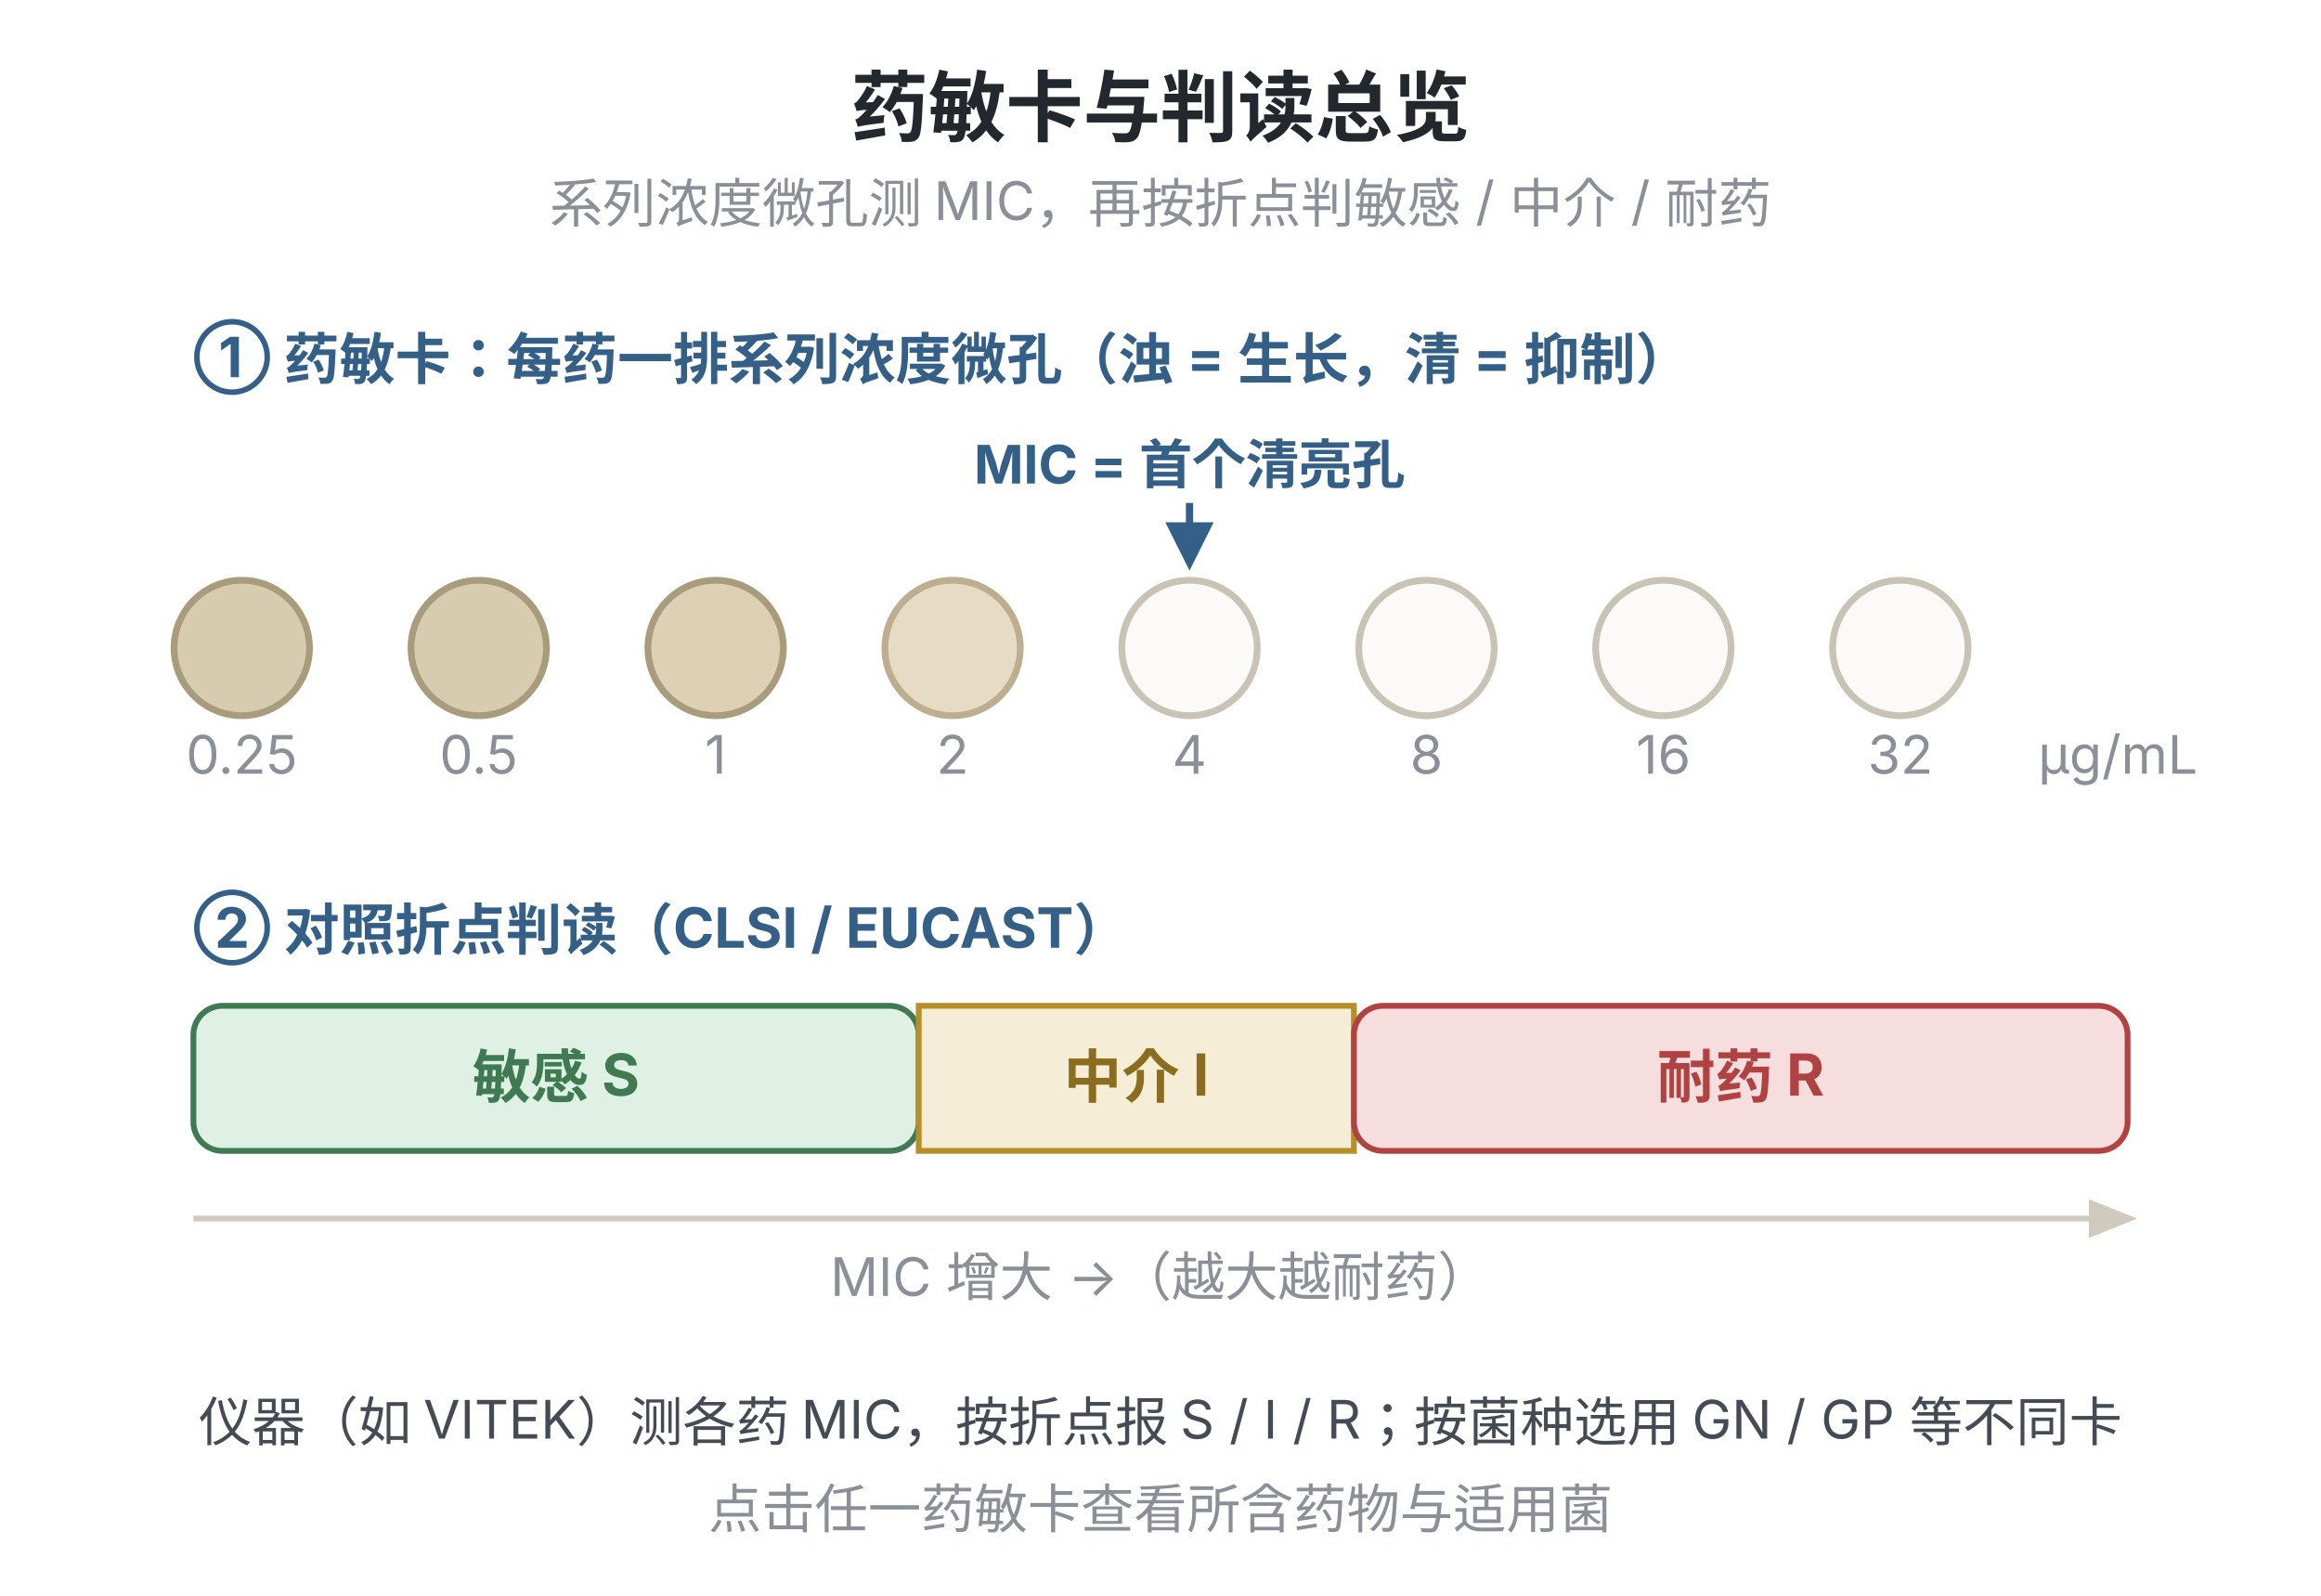
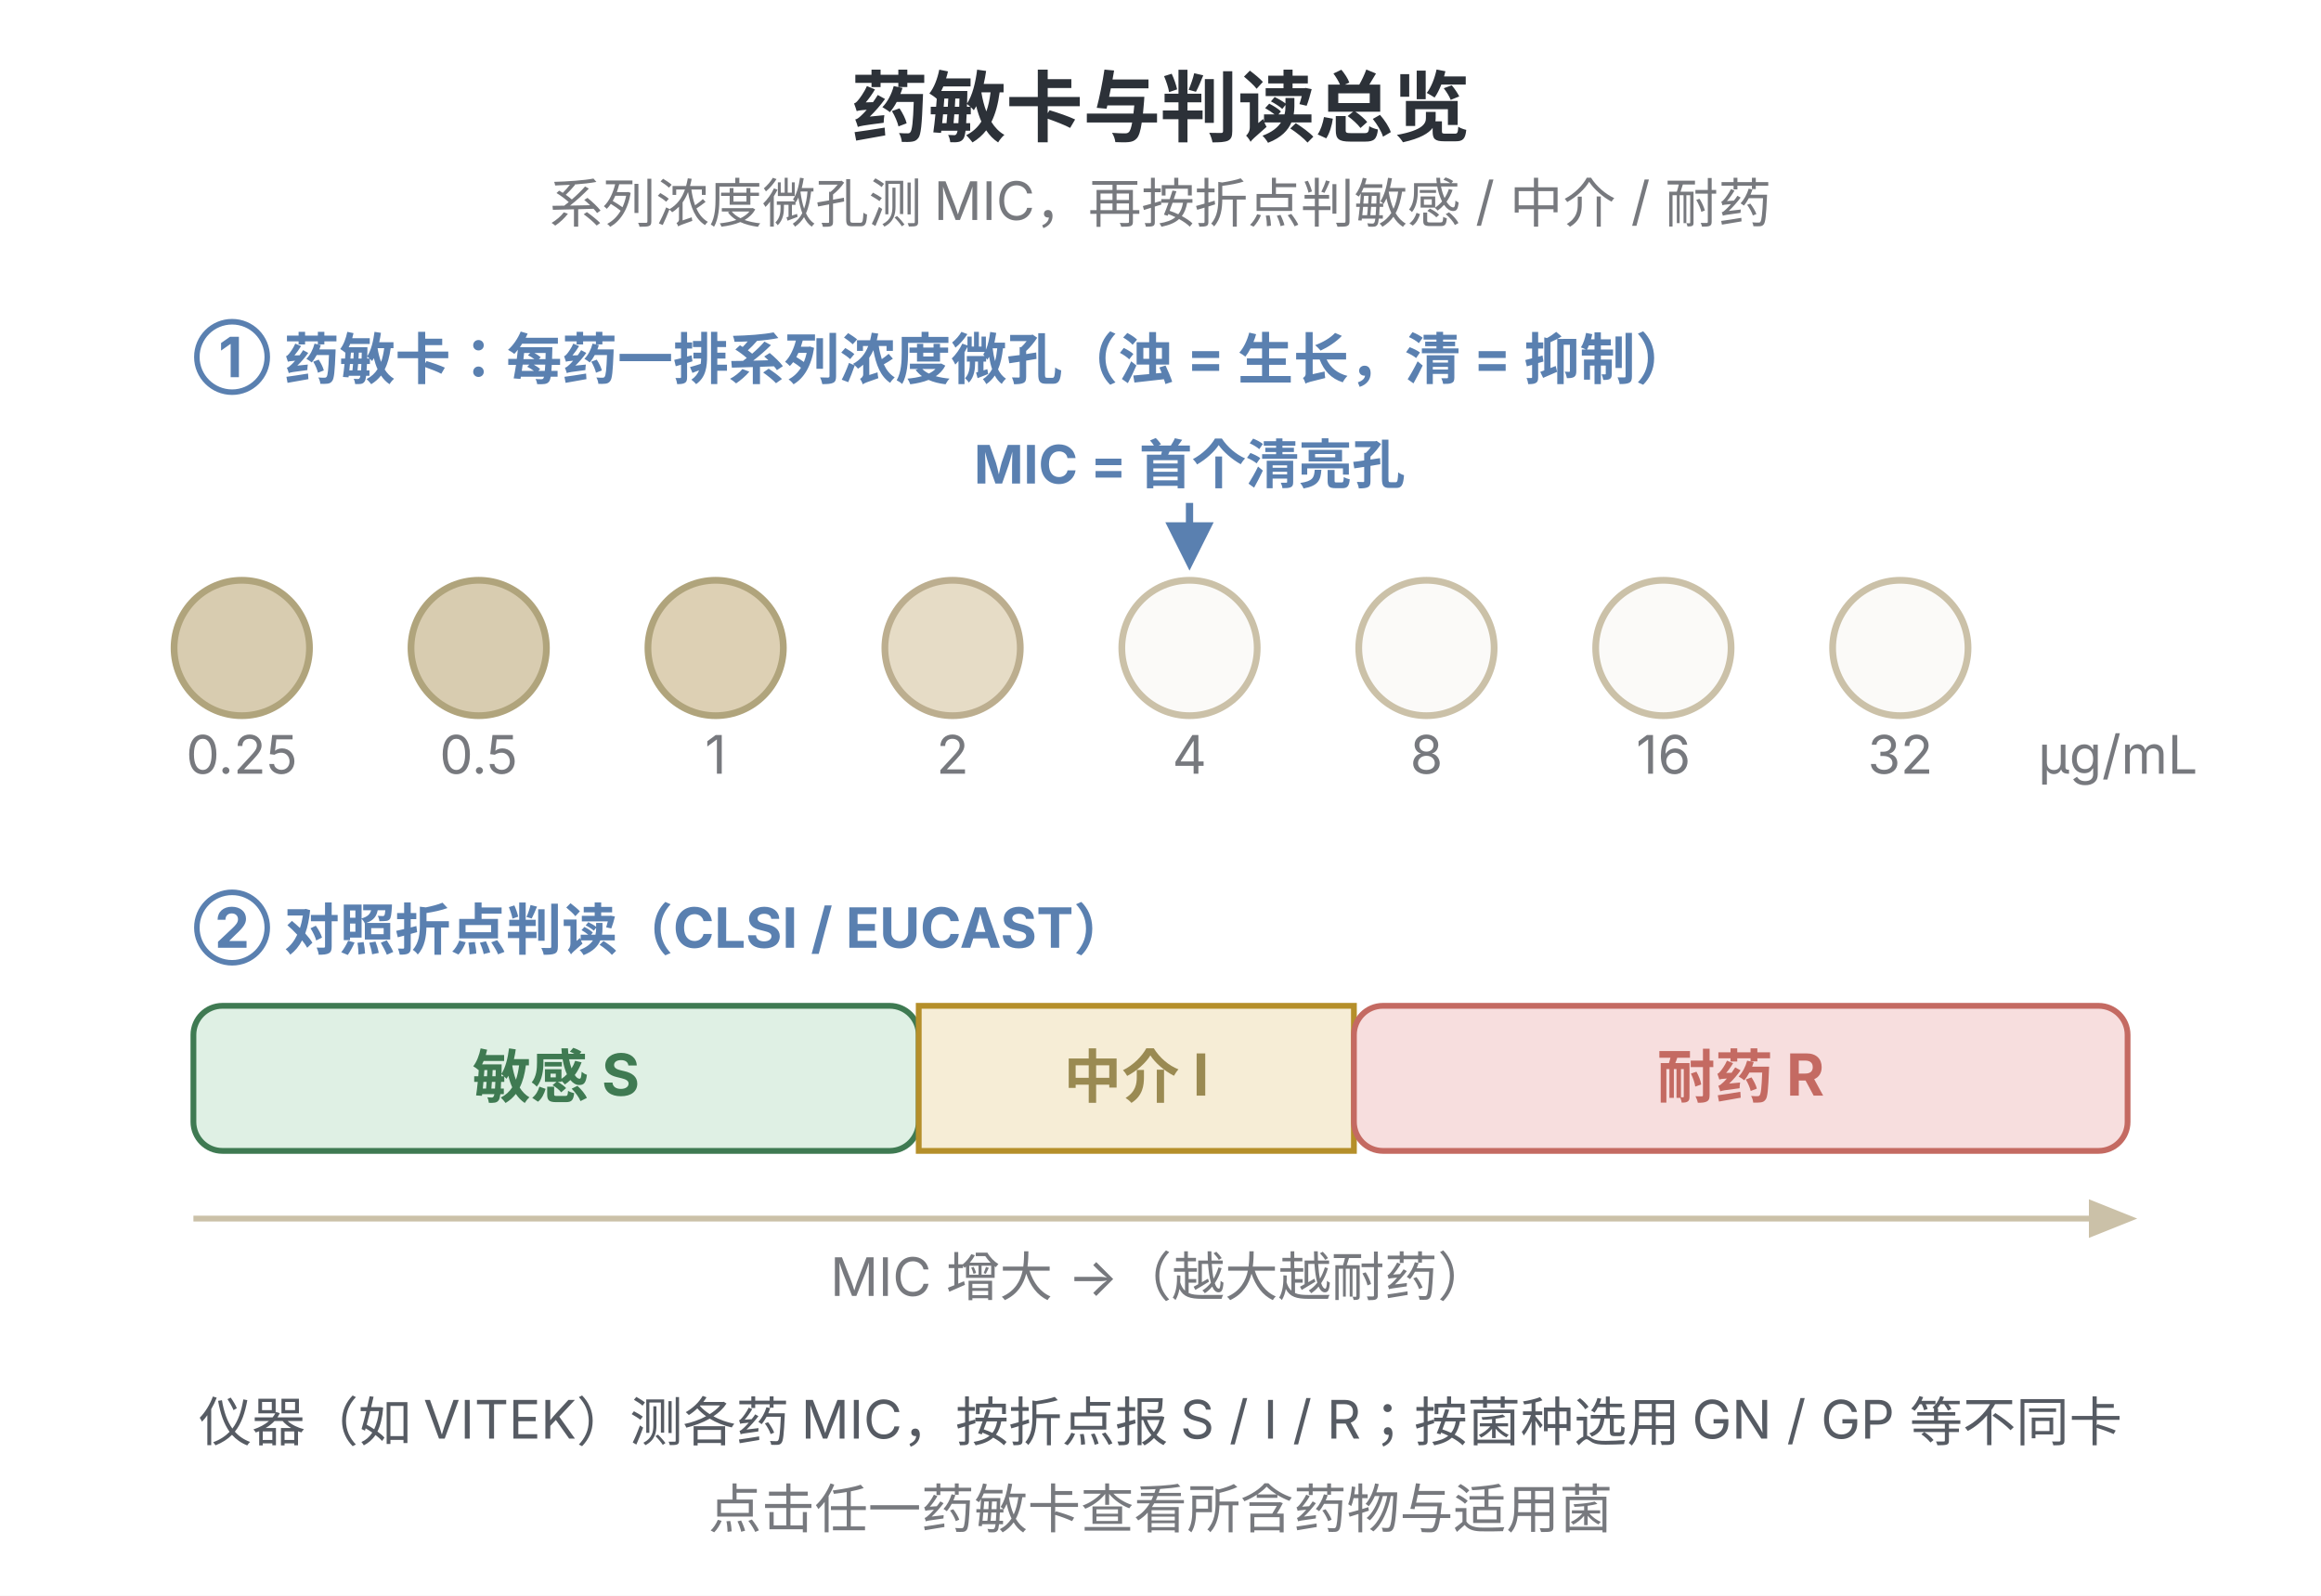
<svg xmlns="http://www.w3.org/2000/svg" role="img" viewBox="0 0 480 330" font-family="-apple-system,'PingFang SC','Microsoft YaHei',sans-serif">
  <rect width="480" height="330" fill="#ffffff" />
-   <text x="240" y="28" text-anchor="middle" font-size="16" font-weight="700" fill="#23272e">药敏卡与判读总览</text>
-   <text x="240" y="46" text-anchor="middle" font-size="11" fill="#8a8f98">系列浓度微孔测 MIC，再按折点判敏感 / 中介 / 耐药</text>
-   <text x="40" y="78" font-size="11.5" font-weight="700" fill="#345f86">① 药敏卡：每药一排系列浓度微孔（浊 = 生长，清 = 抑制）</text>
-   <text x="246" y="100" text-anchor="middle" font-size="11" font-weight="700" fill="#345f86">MIC = 首个清亮孔</text>
-   <line x1="246" y1="104" x2="246" y2="116" stroke="#345f86" stroke-width="1.5" />
-   <polygon points="246,118 241,108 251,108" fill="#345f86" />
+   <text x="240" y="28" text-anchor="middle" font-size="16" font-weight="700" fill="#2c3138">药敏卡与判读总览</text>
+   <text x="240" y="46" text-anchor="middle" font-size="11" fill="#77797e">系列浓度微孔测 MIC，再按折点判敏感 / 中介 / 耐药</text>
+   <text x="40" y="78" font-size="11.5" font-weight="700" fill="#5a80b0">① 药敏卡：每药一排系列浓度微孔（浊 = 生长，清 = 抑制）</text>
+   <text x="246" y="100" text-anchor="middle" font-size="11" font-weight="700" fill="#5a80b0">MIC = 首个清亮孔</text>
+   <line x1="246" y1="104" x2="246" y2="116" stroke="#5a80b0" stroke-width="1.5" />
+   <polygon points="246,118 241,108 251,108" fill="#5a80b0" />
  <g>
-     <circle cx="50" cy="134" r="14" fill="#d8ccb0" stroke="#a99c7d" stroke-width="1.4" />
-     <circle cx="99" cy="134" r="14" fill="#d8ccb0" stroke="#a99c7d" stroke-width="1.4" />
-     <circle cx="148" cy="134" r="14" fill="#ddd0b4" stroke="#a99c7d" stroke-width="1.4" />
+     <circle cx="50" cy="134" r="14" fill="#d8ccb0" stroke="#b0a47c" stroke-width="1.4" />
+     <circle cx="99" cy="134" r="14" fill="#d8ccb0" stroke="#b0a47c" stroke-width="1.4" />
+     <circle cx="148" cy="134" r="14" fill="#ddd0b4" stroke="#b0a47c" stroke-width="1.4" />
    <circle cx="197" cy="134" r="14" fill="#e6dcc6" stroke="#bcae8f" stroke-width="1.4" />
-     <circle cx="246" cy="134" r="14" fill="#fbfaf8" stroke="#c9c3b6" stroke-width="1.4" />
-     <circle cx="295" cy="134" r="14" fill="#fbfaf8" stroke="#c9c3b6" stroke-width="1.4" />
-     <circle cx="344" cy="134" r="14" fill="#fbfaf8" stroke="#c9c3b6" stroke-width="1.4" />
-     <circle cx="393" cy="134" r="14" fill="#fbfaf8" stroke="#c9c3b6" stroke-width="1.4" />
+     <circle cx="246" cy="134" r="14" fill="#fbfaf8" stroke="#cbc1a8" stroke-width="1.4" />
+     <circle cx="295" cy="134" r="14" fill="#fbfaf8" stroke="#cbc1a8" stroke-width="1.4" />
+     <circle cx="344" cy="134" r="14" fill="#fbfaf8" stroke="#cbc1a8" stroke-width="1.4" />
+     <circle cx="393" cy="134" r="14" fill="#fbfaf8" stroke="#cbc1a8" stroke-width="1.4" />
  </g>
-   <g font-size="11" fill="#8a8f98" text-anchor="middle">
+   <g font-size="11" fill="#77797e" text-anchor="middle">
    <text x="50" y="160">0.25</text>
    <text x="99" y="160">0.5</text>
    <text x="148" y="160">1</text>
    <text x="197" y="160">2</text>
    <text x="246" y="160">4</text>
    <text x="295" y="160">8</text>
    <text x="344" y="160">16</text>
    <text x="393" y="160">32</text>
    <text x="438" y="160">µg/mL</text>
  </g>
-   <text x="40" y="196" font-size="11.5" font-weight="700" fill="#345f86">② 对照折点判读（CLSI / EUCAST）</text>
+   <text x="40" y="196" font-size="11.5" font-weight="700" fill="#5a80b0">② 对照折点判读（CLSI / EUCAST）</text>
  <rect x="40" y="208" width="150" height="30" rx="6" fill="#dff0e4" stroke="#3f7a52" stroke-width="1.2" />
  <text x="115" y="227" text-anchor="middle" font-size="12" font-weight="700" fill="#3f7a52">敏感 S</text>
  <rect x="190" y="208" width="90" height="30" fill="#f6edd6" stroke="#b58f2a" stroke-width="1.2" />
-   <text x="235" y="227" text-anchor="middle" font-size="12" font-weight="700" fill="#8a6d1f">中介 I</text>
-   <rect x="280" y="208" width="160" height="30" rx="6" fill="#f7dede" stroke="#b04242" stroke-width="1.2" />
-   <text x="360" y="227" text-anchor="middle" font-size="12" font-weight="700" fill="#b04242">耐药 R</text>
-   <line x1="40" y1="252" x2="440" y2="252" stroke="#cfcabd" stroke-width="1.2" />
-   <polygon points="442,252 432,248 432,256" fill="#cfcabd" />
-   <text x="240" y="268" text-anchor="middle" font-size="11" fill="#8a8f98">MIC 增大 →（越大越耐药）</text>
-   <text x="240" y="298" text-anchor="middle" font-size="11" fill="#454b54">仪器（如 VITEK）测各药 MIC，按折点报 S / I / R；按菌种选用 GN / GP 等不同卡</text>
-   <text x="240" y="316" text-anchor="middle" font-size="11" fill="#8a8f98">点击任一药敏卡查看所含药物与适用菌</text>
+   <text x="235" y="227" text-anchor="middle" font-size="12" font-weight="700" fill="#9a8a52">中介 I</text>
+   <rect x="280" y="208" width="160" height="30" rx="6" fill="#f7dede" stroke="#c46a62" stroke-width="1.2" />
+   <text x="360" y="227" text-anchor="middle" font-size="12" font-weight="700" fill="#c46a62">耐药 R</text>
+   <line x1="40" y1="252" x2="440" y2="252" stroke="#cbc1a8" stroke-width="1.2" />
+   <polygon points="442,252 432,248 432,256" fill="#cbc1a8" />
+   <text x="240" y="268" text-anchor="middle" font-size="11" fill="#77797e">MIC 增大 →（越大越耐药）</text>
+   <text x="240" y="298" text-anchor="middle" font-size="11" fill="#565b63">仪器（如 VITEK）测各药 MIC，按折点报 S / I / R；按菌种选用 GN / GP 等不同卡</text>
+   <text x="240" y="316" text-anchor="middle" font-size="11" fill="#77797e">点击任一药敏卡查看所含药物与适用菌</text>
</svg>
